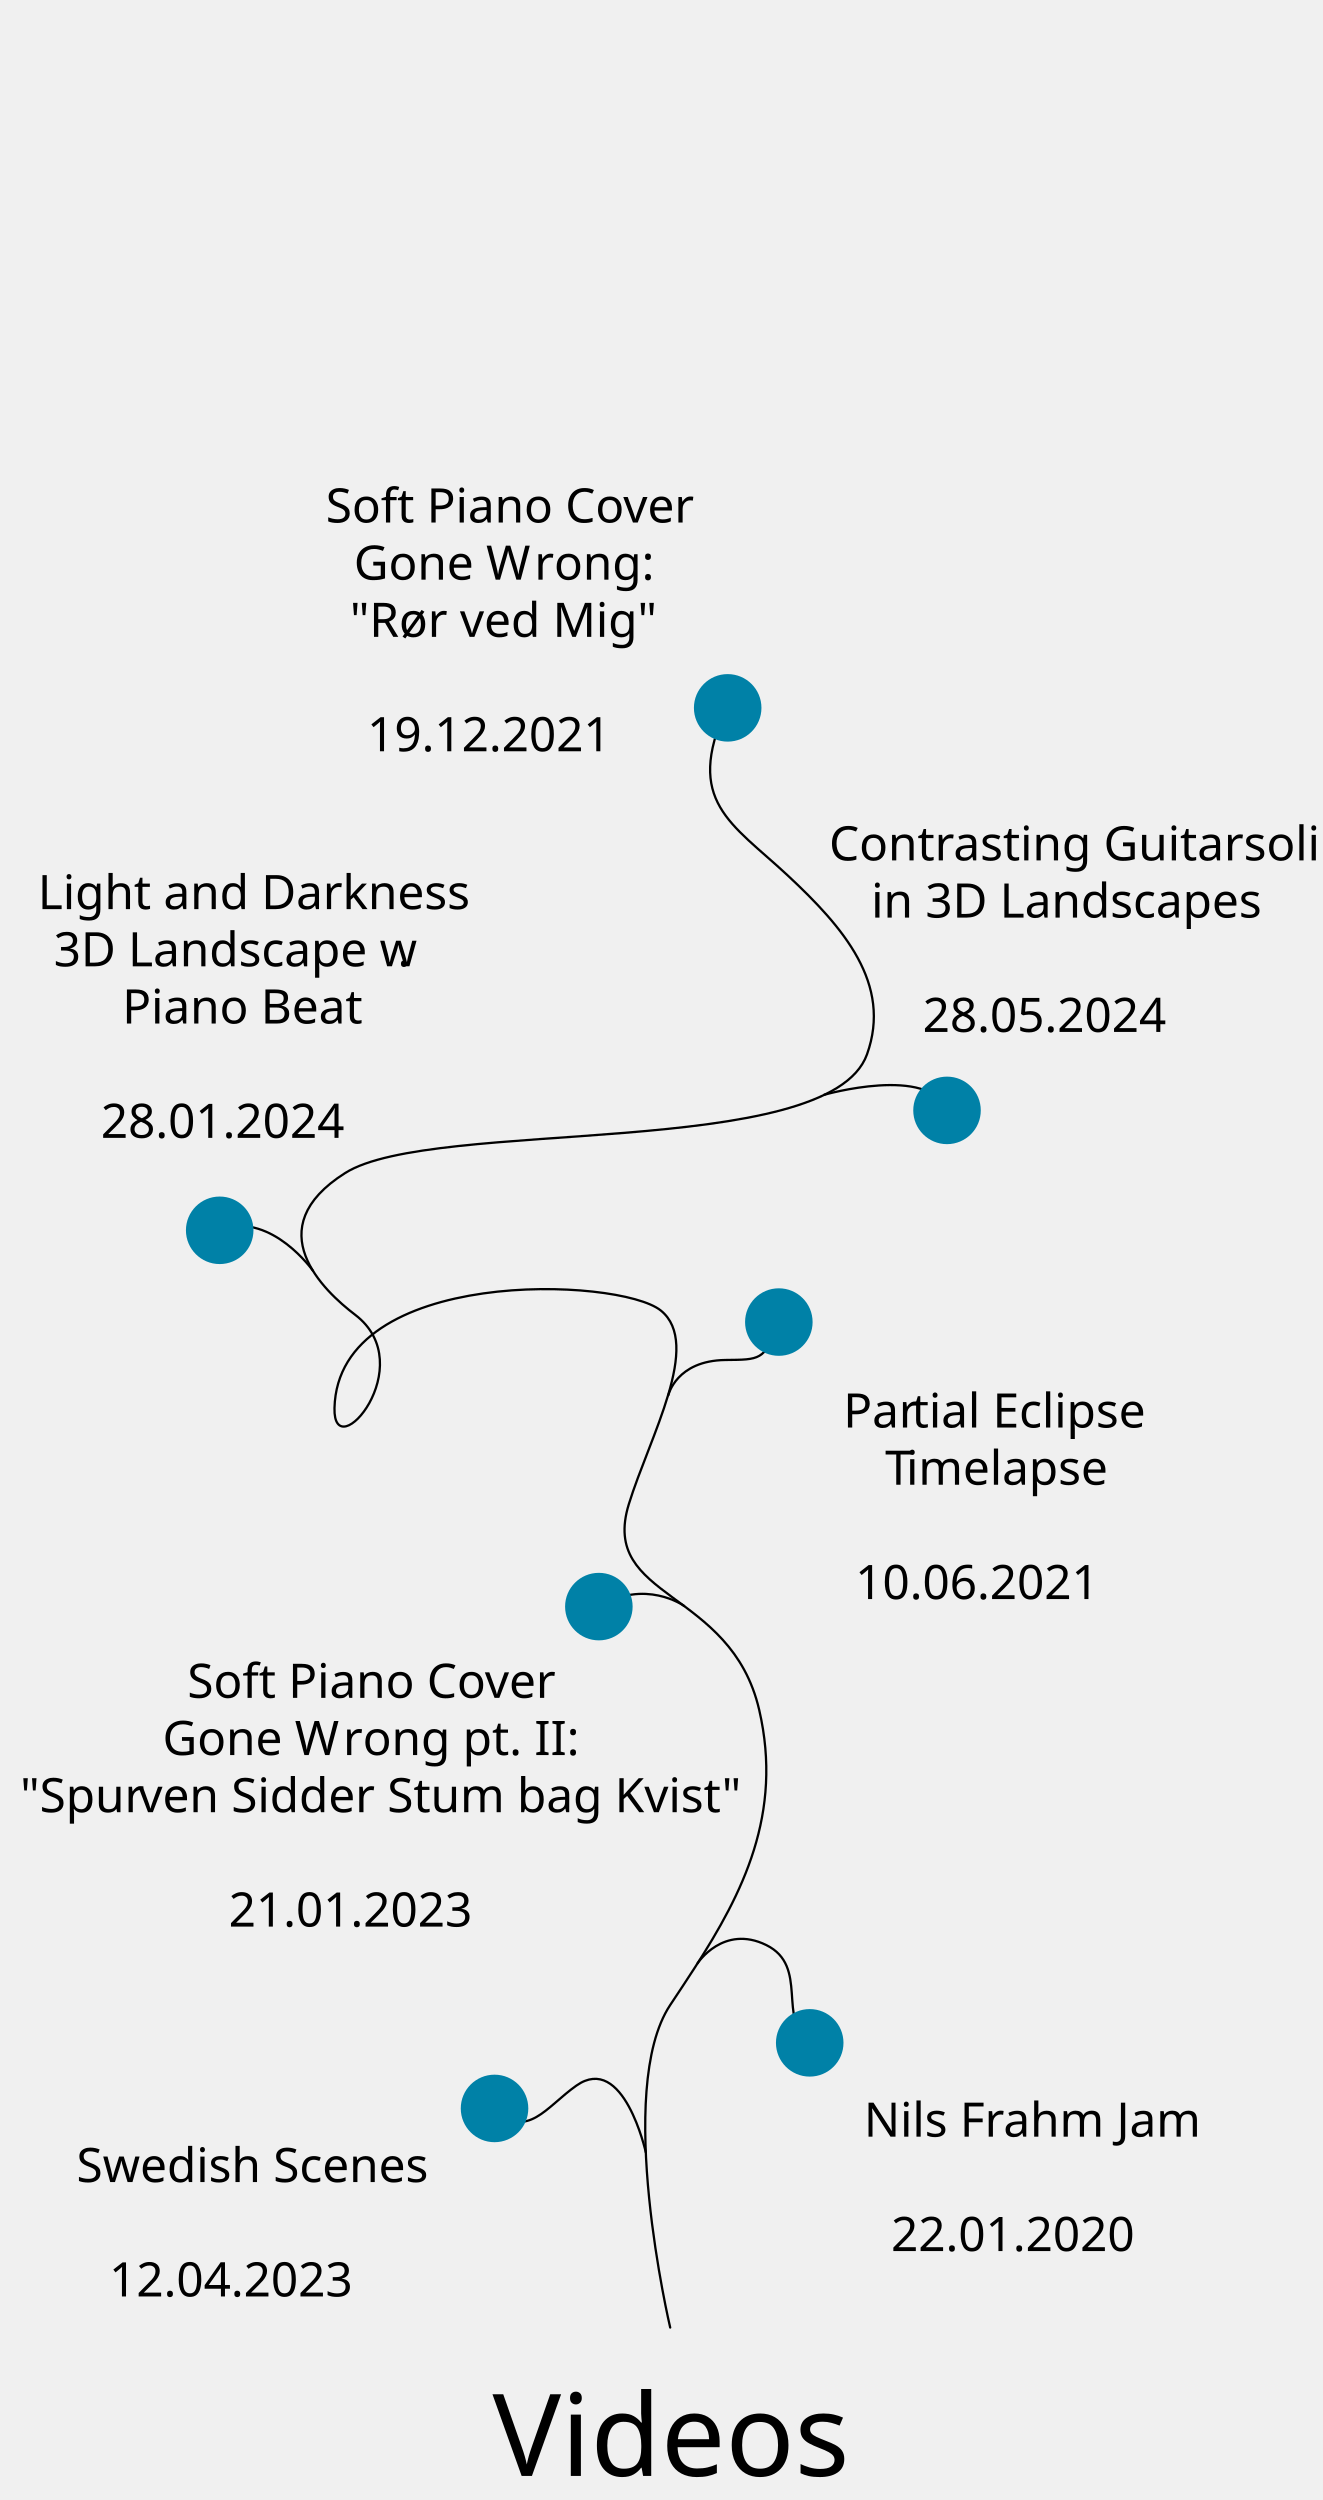
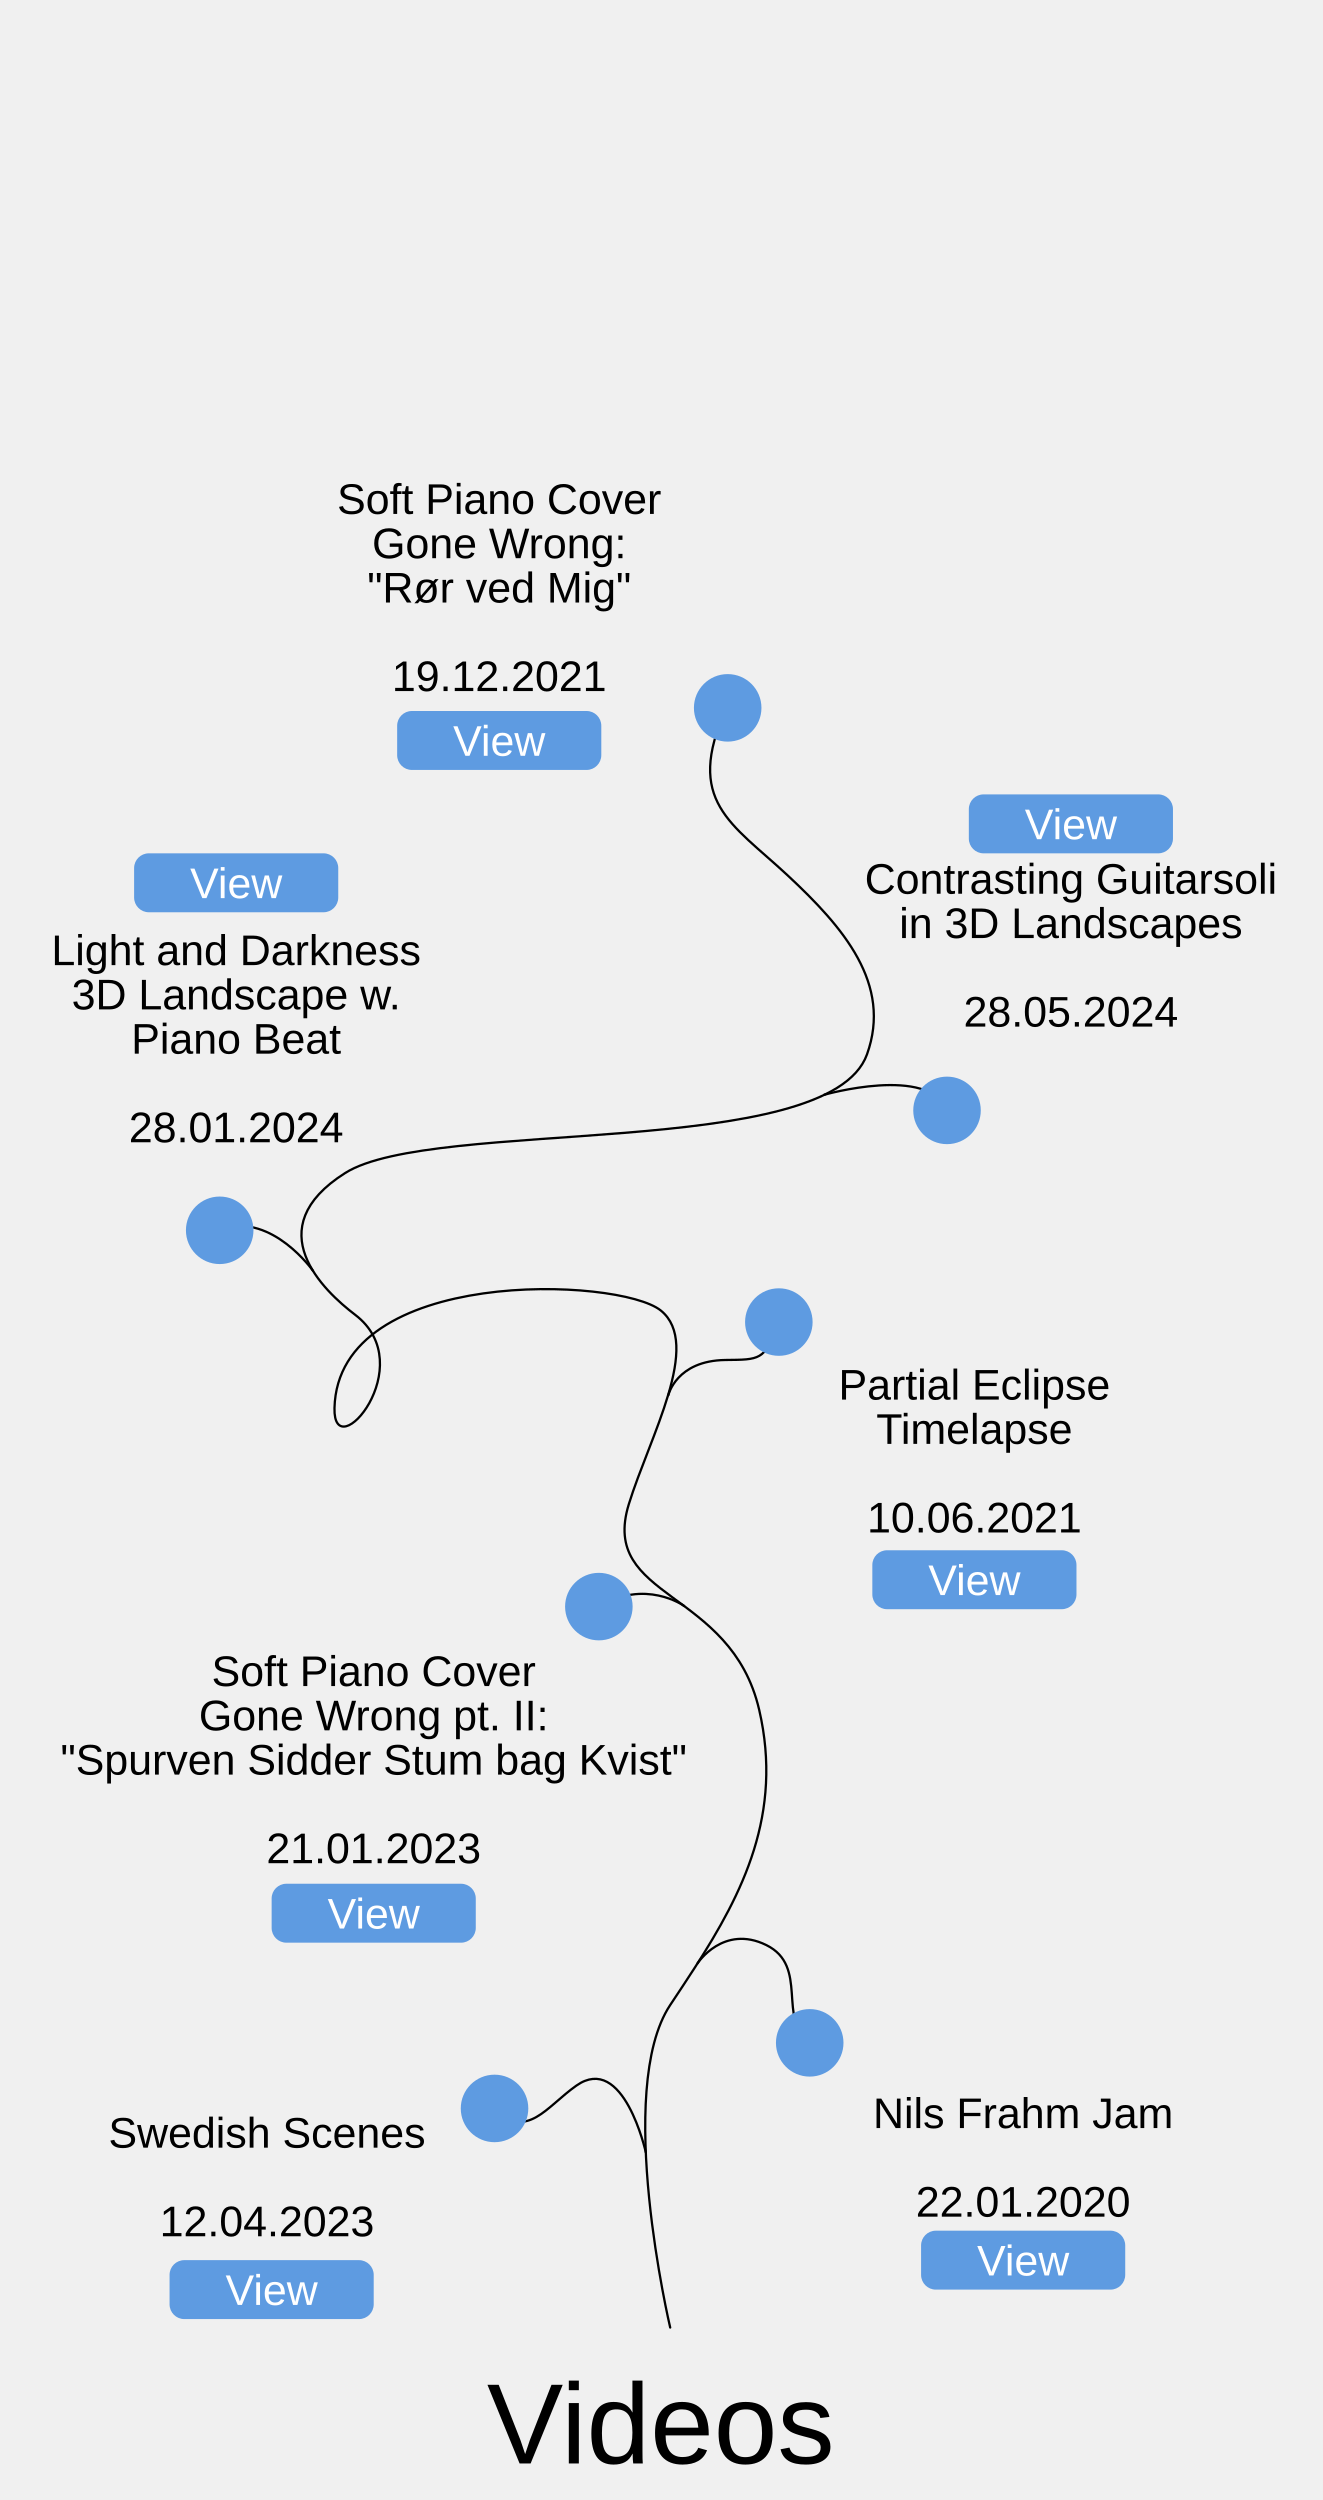
<svg xmlns="http://www.w3.org/2000/svg" width="100%" height="100%" viewBox="0 0 578 1093" version="1.1" xml:space="preserve" style="fill-rule:evenodd;clip-rule:evenodd;stroke-linecap:round;stroke-linejoin:round;stroke-miterlimit:1.5;">
  <g id="PostTree1" transform="matrix(0.406019,0,0,11.671,-67.8052,-6635.25)">
    <rect x="167" y="568.527" width="1423" height="93.577" style="fill:none;" />
    <g id="Tree" transform="matrix(1.50812e-16,-0.0856828,5.9483,1.26711e-17,-2764.23,670.024)">
      <g id="Treetrunk" transform="matrix(1,0,0,0.414058,0,357.358)">
        <path d="M167,620.079C167,620.079 270.995,595.521 308,620.079C313.474,623.711 318.985,627.391 324.574,630.983C356.771,651.676 391.581,669.495 437,659C490.304,646.683 485.038,589.047 527,602C556.463,611.095 596.969,634.221 611.656,615.956C626.319,597.721 631.107,474.85 568.997,473.309C542.5,472.652 587.586,511.482 609.783,482.332C620.17,468.692 647.479,439.545 671.758,477.988C696.038,516.431 677.031,689.394 723.617,706.118C754.44,717.183 779.135,695.843 801.959,671.342C824.782,646.841 834.266,626.292 874.575,644.47" style="fill:none;stroke:black;stroke-width:1px;" />
      </g>
      <g id="Branches">
        <g id="Branch1" transform="matrix(1,0,0,0.414058,167,568.527)">
          <path d="M76.59,99.416C76.59,99.416 120.369,89.748 105.747,69.033C96.421,55.822 82.044,47.662 95.255,33.285" style="fill:none;stroke:black;stroke-width:1px;" />
        </g>
        <g id="Branch2" transform="matrix(1,0,0,0.414058,167,568.527)">
          <path d="M159.265,122.065C159.265,122.065 176.441,133.347 167.212,152.104C157.983,170.861 134.669,156.728 124.469,171.08" style="fill:none;stroke:black;stroke-width:1px;" />
        </g>
        <g id="Branch3" transform="matrix(1,0,0,0.414058,167,568.527)">
          <path d="M315.49,116.167C315.49,116.167 327.737,98.929 314.914,78.723" style="fill:none;stroke:black;stroke-width:1px;" />
        </g>
        <g id="Branch4" transform="matrix(0.982814,-0.0764335,0.184596,0.406942,85.827,601.655)">
          <path d="M475,119C475,119 489.211,125.152 485.505,146.383C482.931,161.13 482.107,162.979 496.099,171.784" style="fill:none;stroke:black;stroke-width:1px;" />
        </g>
        <g id="Branch5" transform="matrix(0.97689,-0.0885026,0.213745,0.404489,-68.0447,557.308)">
          <path d="M685.031,130.421C685.031,130.421 713.208,118.54 711.5,96.076" style="fill:none;stroke:black;stroke-width:1px;" />
        </g>
        <g id="Branch6" transform="matrix(0.238341,0.402125,-0.971182,0.0986868,1101.42,461.132)">
          <path d="M329.966,488.169C329.966,488.169 377.758,486.383 380.463,507.597" style="fill:none;stroke:black;stroke-width:1px;" />
        </g>
      </g>
    </g>
    <g id="Posts" transform="matrix(1.50812e-16,-0.0856828,2.50431,5.33468e-18,-663.377,670.024)">
      <g id="Post1" transform="matrix(1,0,0,1,72.1022,-34.7761)">
        <g id="Post11" transform="matrix(3.89835,-2.40254e-33,1.85878e-31,3.83396,-38.484,411.118)">
-           <circle cx="58.787" cy="43.787" r="3.787" style="fill:rgb(0,129,167);" />
+           <circle cx="58.787" cy="43.787" r="3.787" style="fill:rgb(94,155,225);" />
        </g>
-         <g transform="matrix(6.12323e-17,0.983482,-1,6.02209e-17,226.878,321.485)">
-           <text x="79.074px" y="68.392px" style="font-family:'FuturaStd-Book', 'Futura Std';font-size:20.833px;">Swedish Scenes</text>
-           <g transform="matrix(20.8333,0,0,20.8333,208.824,118.392)">
+         <g id="ViewButton1">
+           <g transform="matrix(6.12323e-17,0.983482,-1.4466,8.71158e-17,1548.4,366.356)">
+             <path d="M163.383,988.856L163.383,997.762C163.383,1000.22 160.497,1002.22 156.942,1002.22L80.572,1002.22C77.017,1002.22 74.131,1000.22 74.131,997.762L74.131,988.856C74.131,986.399 77.017,984.404 80.572,984.404L156.942,984.404C160.497,984.404 163.383,986.399 163.383,988.856Z" style="fill:rgb(94,155,225);" />
+           </g>
+           <g transform="matrix(6.12323e-17,0.983482,-1,6.02209e-17,171.923,396.246)">
+             <g transform="matrix(18.75,0,0,18.75,108.516,67.1593)">
+                         </g>
+             <text x="68.215px" y="67.159px" style="font-family:'ArialMT', 'Arial';font-size:18.75px;fill:white;">V<tspan x="80.382px 84.548px " y="67.159px 67.159px ">ie</tspan>w</text>
+           </g>
+         </g>
+         <g transform="matrix(6.12323e-17,0.983482,-1,6.02209e-17,238.166,332.587)">
+           <text x="81.764px" y="64.636px" style="font-family:'ArialMT', 'Arial';font-size:18.75px;">Swedish Scenes</text>
+           <g transform="matrix(18.75,0,0,18.75,197.994,103.363)">
                    </g>
-           <text x="93.324px" y="118.392px" style="font-family:'FuturaStd-Book', 'Futura Std';font-size:20.833px;">12.04.2023</text>
+           <text x="104.153px" y="103.363px" style="font-family:'ArialMT', 'Arial';font-size:18.75px;">12.04.2023</text>
        </g>
      </g>
      <g id="Post2" transform="matrix(1,0,0,1,-56.4617,44.9742)">
+         <g id="ViewButton2" transform="matrix(1,0,-2.46519e-32,1,141.447,243.385)">
+           <g transform="matrix(6.12323e-17,0.983482,-1.4466,8.71158e-17,1548.4,366.356)">
+             <path d="M163.383,988.856L163.383,997.762C163.383,1000.22 160.497,1002.22 156.942,1002.22L80.572,1002.22C77.017,1002.22 74.131,1000.22 74.131,997.762L74.131,988.856C74.131,986.399 77.017,984.404 80.572,984.404L156.942,984.404C160.497,984.404 163.383,986.399 163.383,988.856Z" style="fill:rgb(94,155,225);" />
+           </g>
+           <g transform="matrix(6.12323e-17,0.983482,-1,6.02209e-17,171.923,396.246)">
+             <g transform="matrix(18.75,0,0,18.75,108.516,67.1593)">
+                         </g>
+             <text x="68.215px" y="67.159px" style="font-family:'ArialMT', 'Arial';font-size:18.75px;fill:white;">V<tspan x="80.382px 84.548px " y="67.159px 67.159px ">ie</tspan>w</text>
+           </g>
+         </g>
        <g id="Post21" transform="matrix(3.89835,-2.40254e-33,1.85878e-31,3.83396,118.757,466.887)">
-           <circle cx="58.787" cy="43.787" r="3.787" style="fill:rgb(0,129,167);" />
+           <circle cx="58.787" cy="43.787" r="3.787" style="fill:rgb(94,155,225);" />
        </g>
        <g transform="matrix(6.12323e-17,0.983482,-1,6.02209e-17,375.294,577.512)">
-           <text x="81.912px" y="68.392px" style="font-family:'FuturaStd-Book', 'Futura Std';font-size:20.833px;">Nils Frahm Jam</text>
-           <g transform="matrix(20.8333,0,0,20.8333,209.277,118.392)">
+           <text x="85.897px" y="64.636px" style="font-family:'ArialMT', 'Arial';font-size:18.75px;">Nils Frahm Jam</text>
+           <g transform="matrix(18.75,0,0,18.75,198.448,103.363)">
                    </g>
-           <text x="93.777px" y="118.392px" style="font-family:'FuturaStd-Book', 'Futura Std';font-size:20.833px;">22.01.2020</text>
+           <text x="104.606px" y="103.363px" style="font-family:'ArialMT', 'Arial';font-size:18.75px;">22.01.2020</text>
        </g>
      </g>
      <g id="Post3" transform="matrix(1,0,0,1,-9.71434,-25.9865)">
+         <g id="ViewButton3" transform="matrix(1,0,-2.46519e-32,1,246.38,35.0995)">
+           <g transform="matrix(6.12323e-17,0.983482,-1.4466,8.71158e-17,1548.4,366.356)">
+             <path d="M163.383,988.856L163.383,997.762C163.383,1000.22 160.497,1002.22 156.942,1002.22L80.572,1002.22C77.017,1002.22 74.131,1000.22 74.131,997.762L74.131,988.856C74.131,986.399 77.017,984.404 80.572,984.404L156.942,984.404C160.497,984.404 163.383,986.399 163.383,988.856Z" style="fill:rgb(94,155,225);" />
+           </g>
+           <g transform="matrix(6.12323e-17,0.983482,-1,6.02209e-17,171.923,396.246)">
+             <g transform="matrix(18.75,0,0,18.75,108.516,67.1593)">
+                         </g>
+             <text x="68.215px" y="67.159px" style="font-family:'ArialMT', 'Arial';font-size:18.75px;fill:white;">V<tspan x="80.382px 84.548px " y="67.159px 67.159px ">ie</tspan>w</text>
+           </g>
+         </g>
        <g id="Post31" transform="matrix(3.89835,-2.40254e-33,1.85878e-31,3.83396,262.732,447.183)">
-           <circle cx="58.787" cy="43.787" r="3.787" style="fill:rgb(0,129,167);" />
+           <circle cx="58.787" cy="43.787" r="3.787" style="fill:rgb(94,155,225);" />
        </g>
-         <g transform="matrix(6.12323e-17,0.983482,-1,6.02209e-17,520.401,335.806)">
-           <text x="104.042px" y="68.392px" style="font-family:'FuturaStd-Book', 'Futura Std';font-size:20.833px;">Soft Piano Cover</text>
-           <text x="93.198px" y="93.392px" style="font-family:'FuturaStd-Book', 'Futura Std';font-size:20.833px;">Gone W<tspan x="172.115px " y="93.392px ">r</tspan>ong pt. II:</text>
-           <text x="30.948px" y="118.392px" style="font-family:'FuturaStd-Book', 'Futura Std';font-size:20.833px;">"Spur<tspan x="82.615px " y="118.392px ">v</tspan>en Sidder Stum bag Kvist"</text>
-           <g transform="matrix(20.8333,0,0,20.8333,237.615,168.392)">
+         <g transform="matrix(6.12323e-17,0.983482,-1,6.02209e-17,521.812,341.357)">
+           <text x="108.994px" y="64.636px" style="font-family:'ArialMT', 'Arial';font-size:18.75px;">Soft Piano Cover</text>
+           <text x="103.437px" y="83.999px" style="font-family:'ArialMT', 'Arial';font-size:18.75px;">Gone W<tspan x="171.872px 178.116px " y="83.999px 83.999px ">ro</tspan>ng pt. II:</text>
+           <text x="42.934px" y="103.363px" style="font-family:'ArialMT', 'Arial';font-size:18.75px;">"Spurven Sidder Stum bag Kvist"</text>
+           <g transform="matrix(18.75,0,0,18.75,226.786,142.089)">
                    </g>
-           <text x="122.115px" y="168.392px" style="font-family:'FuturaStd-Book', 'Futura Std';font-size:20.833px;">21.01.2023</text>
+           <text x="132.944px" y="142.089px" style="font-family:'ArialMT', 'Arial';font-size:18.75px;">21.01.2023</text>
        </g>
      </g>
      <g id="Post4" transform="matrix(1,0,0,1,-58.8373,5.38682)">
+         <g id="ViewButton4" transform="matrix(1,0,-2.46519e-32,1,441.302,262.011)">
+           <g transform="matrix(6.12323e-17,0.983482,-1.4466,8.71158e-17,1548.4,366.356)">
+             <path d="M163.383,988.856L163.383,997.762C163.383,1000.22 160.497,1002.22 156.942,1002.22L80.572,1002.22C77.017,1002.22 74.131,1000.22 74.131,997.762L74.131,988.856C74.131,986.399 77.017,984.404 80.572,984.404L156.942,984.404C160.497,984.404 163.383,986.399 163.383,988.856Z" style="fill:rgb(94,155,225);" />
+           </g>
+           <g transform="matrix(6.12323e-17,0.983482,-1,6.02209e-17,171.923,396.246)">
+             <g transform="matrix(18.75,0,0,18.75,108.516,67.1593)">
+                         </g>
+             <text x="68.215px" y="67.159px" style="font-family:'ArialMT', 'Arial';font-size:18.75px;fill:white;">V<tspan x="80.382px 84.548px " y="67.159px 67.159px ">ie</tspan>w</text>
+           </g>
+         </g>
        <g id="Post41" transform="matrix(3.89835,-2.40254e-33,1.85878e-31,3.83396,436.256,493.198)">
-           <circle cx="58.787" cy="43.787" r="3.787" style="fill:rgb(0,129,167);" />
+           <circle cx="58.787" cy="43.787" r="3.787" style="fill:rgb(94,155,225);" />
        </g>
-         <g transform="matrix(6.12323e-17,0.983482,-1,6.02209e-17,687.7,589.88)">
-           <text x="100.587px" y="68.392px" style="font-family:'FuturaStd-Book', 'Futura Std';font-size:20.833px;">Par<tspan x="130.483px " y="68.392px ">t</tspan>ial Eclipse</text>
-           <text x="118.868px" y="93.392px" style="font-family:'FuturaStd-Book', 'Futura Std';font-size:20.833px;">T<tspan x="128.035px " y="93.392px ">i</tspan>melapse</text>
-           <g transform="matrix(20.8333,0,0,20.8333,221.285,143.392)">
+         <g transform="matrix(6.12323e-17,0.983482,-1,6.02209e-17,696.166,584.329)">
+           <text x="104.135px" y="64.636px" style="font-family:'ArialMT', 'Arial';font-size:18.75px;">Partial Eclipse</text>
+           <text x="120.638px" y="83.999px" style="font-family:'ArialMT', 'Arial';font-size:18.75px;">T<tspan x="131.395px 135.561px " y="83.999px 83.999px ">im</tspan>elapse</text>
+           <g transform="matrix(18.75,0,0,18.75,210.456,122.726)">
                    </g>
-           <text x="105.785px" y="143.392px" style="font-family:'FuturaStd-Book', 'Futura Std';font-size:20.833px;">10.06.2021</text>
+           <text x="116.614px" y="122.726px" style="font-family:'ArialMT', 'Arial';font-size:18.75px;">10.06.2021</text>
        </g>
      </g>
      <g id="Post5" transform="matrix(1,0,0,1,-274.33,-225.31)">
+         <g id="ViewButton5" transform="matrix(1,0,-2.46519e-32,1,961.493,175.29)">
+           <g transform="matrix(6.12323e-17,0.983482,-1.4466,8.71158e-17,1548.4,366.356)">
+             <path d="M163.383,988.856L163.383,997.762C163.383,1000.22 160.497,1002.22 156.942,1002.22L80.572,1002.22C77.017,1002.22 74.131,1000.22 74.131,997.762L74.131,988.856C74.131,986.399 77.017,984.404 80.572,984.404L156.942,984.404C160.497,984.404 163.383,986.399 163.383,988.856Z" style="fill:rgb(94,155,225);" />
+           </g>
+           <g transform="matrix(6.12323e-17,0.983482,-1,6.02209e-17,171.923,396.246)">
+             <g transform="matrix(18.75,0,0,18.75,108.516,67.1593)">
+                         </g>
+             <text x="68.215px" y="67.159px" style="font-family:'ArialMT', 'Arial';font-size:18.75px;fill:white;">V<tspan x="80.382px 84.548px " y="67.159px 67.159px ">ie</tspan>w</text>
+           </g>
+         </g>
        <g id="Post51" transform="matrix(3.89835,-2.40254e-33,1.85878e-31,3.83396,691.865,483.477)">
-           <circle cx="58.787" cy="43.787" r="3.787" style="fill:rgb(0,129,167);" />
+           <circle cx="58.787" cy="43.787" r="3.787" style="fill:rgb(94,155,225);" />
        </g>
-         <g transform="matrix(6.12323e-17,0.983482,-1,6.02209e-17,1129.84,461.94)">
-           <text x="113.099px" y="68.392px" style="font-family:'FuturaStd-Book', 'Futura Std';font-size:20.833px;">Light and Darkness</text>
-           <text x="120.026px" y="93.392px" style="font-family:'FuturaStd-Book', 'Futura Std';font-size:20.833px;">3D Landscape w<tspan x="270.338px " y="93.392px ">.</tspan>
+         <g transform="matrix(6.12323e-17,0.983482,-1,6.02209e-17,1101.62,463.327)">
+           <text x="117.613px" y="64.636px" style="font-family:'ArialMT', 'Arial';font-size:18.75px;">Light and Darkness</text>
+           <text x="126.467px" y="83.999px" style="font-family:'ArialMT', 'Arial';font-size:18.75px;">3D Landscape w<tspan x="265.105px " y="83.999px ">.</tspan>
          </text>
-           <text x="150.015px" y="118.392px" style="font-family:'FuturaStd-Book', 'Futura Std';font-size:20.833px;">Piano Beat</text>
-           <g transform="matrix(20.8333,0,0,20.8333,256.14,168.392)">
+           <text x="152.523px" y="103.363px" style="font-family:'ArialMT', 'Arial';font-size:18.75px;">Piano Beat</text>
+           <g transform="matrix(18.75,0,0,18.75,245.311,142.089)">
                    </g>
-           <text x="140.64px" y="168.392px" style="font-family:'FuturaStd-Book', 'Futura Std';font-size:20.833px;">28.01.2024</text>
+           <text x="151.47px" y="142.089px" style="font-family:'ArialMT', 'Arial';font-size:18.75px;">28.01.2024</text>
        </g>
      </g>
      <g id="Post6" transform="matrix(1,0,0,1,-234.591,210.008)">
+         <g id="ViewButton6" transform="matrix(1,0,-2.46519e-32,1,947.518,98.8829)">
+           <g transform="matrix(6.12323e-17,0.983482,-1.4466,8.71158e-17,1548.4,366.356)">
+             <path d="M163.383,988.856L163.383,997.762C163.383,1000.22 160.497,1002.22 156.942,1002.22L80.572,1002.22C77.017,1002.22 74.131,1000.22 74.131,997.762L74.131,988.856C74.131,986.399 77.017,984.404 80.572,984.404L156.942,984.404C160.497,984.404 163.383,986.399 163.383,988.856Z" style="fill:rgb(94,155,225);" />
+           </g>
+           <g transform="matrix(6.12323e-17,0.983482,-1,6.02209e-17,171.923,396.246)">
+             <g transform="matrix(18.75,0,0,18.75,108.516,67.1593)">
+                         </g>
+             <text x="68.215px" y="67.159px" style="font-family:'ArialMT', 'Arial';font-size:18.75px;fill:white;">V<tspan x="80.382px 84.548px " y="67.159px 67.159px ">ie</tspan>w</text>
+           </g>
+         </g>
        <g id="Post61" transform="matrix(3.89835,-2.40254e-33,1.85878e-31,3.83396,704.553,360.889)">
-           <circle cx="58.787" cy="43.787" r="3.787" style="fill:rgb(0,129,167);" />
+           <circle cx="58.787" cy="43.787" r="3.787" style="fill:rgb(94,155,225);" />
        </g>
-         <g transform="matrix(6.12323e-17,0.983482,-1,6.02209e-17,1111.41,377.526)">
-           <text x="102.221px" y="68.392px" style="font-family:'FuturaStd-Book', 'Futura Std';font-size:20.833px;">Contrasting Guitarsoli</text>
-           <text x="120.637px" y="93.392px" style="font-family:'FuturaStd-Book', 'Futura Std';font-size:20.833px;">in 3D Landscapes</text>
-           <g transform="matrix(20.8333,0,0,20.8333,258.637,143.392)">
+         <g transform="matrix(6.12323e-17,0.983482,-1,6.02209e-17,1093.07,384.465)">
+           <text x="110.745px" y="64.636px" style="font-family:'ArialMT', 'Arial';font-size:18.75px;">Contrasting Guitarsoli</text>
+           <text x="125.837px" y="83.999px" style="font-family:'ArialMT', 'Arial';font-size:18.75px;">in 3D Landscapes</text>
+           <g transform="matrix(18.75,0,0,18.75,247.808,122.726)">
                    </g>
-           <text x="143.137px" y="143.392px" style="font-family:'FuturaStd-Book', 'Futura Std';font-size:20.833px;">28.05.2024</text>
+           <text x="153.967px" y="122.726px" style="font-family:'ArialMT', 'Arial';font-size:18.75px;">28.05.2024</text>
        </g>
      </g>
      <g id="Post7" transform="matrix(1,0,0,1,-45.9176,-6.88861)">
+         <g id="ViewButton7" transform="matrix(1,0,-2.46519e-32,1,795.305,69.9716)">
+           <g transform="matrix(6.12323e-17,0.983482,-1.4466,8.71158e-17,1548.4,366.356)">
+             <path d="M163.383,988.856L163.383,997.762C163.383,1000.22 160.497,1002.22 156.942,1002.22L80.572,1002.22C77.017,1002.22 74.131,1000.22 74.131,997.762L74.131,988.856C74.131,986.399 77.017,984.404 80.572,984.404L156.942,984.404C160.497,984.404 163.383,986.399 163.383,988.856Z" style="fill:rgb(94,155,225);" />
+           </g>
+           <g transform="matrix(6.12323e-17,0.983482,-1,6.02209e-17,171.923,396.246)">
+             <g transform="matrix(18.75,0,0,18.75,108.516,67.1593)">
+                         </g>
+             <text x="68.215px" y="67.159px" style="font-family:'ArialMT', 'Arial';font-size:18.75px;fill:white;">V<tspan x="80.382px 84.548px " y="67.159px 67.159px ">ie</tspan>w</text>
+           </g>
+         </g>
        <g id="Post71" transform="matrix(3.89835,-2.40254e-33,1.85878e-31,3.83396,691.865,483.477)">
-           <circle cx="58.787" cy="43.787" r="3.787" style="fill:rgb(0,129,167);" />
+           <circle cx="58.787" cy="43.787" r="3.787" style="fill:rgb(94,155,225);" />
        </g>
        <g transform="matrix(6.12323e-17,0.983482,-1,6.02209e-17,1070.46,326.253)">
-           <text x="154.857px" y="68.392px" style="font-family:'FuturaStd-Book', 'Futura Std';font-size:20.833px;">Soft Piano Cover</text>
-           <text x="167.128px" y="93.392px" style="font-family:'FuturaStd-Book', 'Futura Std';font-size:20.833px;">Gone W<tspan x="246.045px " y="93.392px ">r</tspan>ong:</text>
-           <text x="165.409px" y="118.392px" style="font-family:'FuturaStd-Book', 'Futura Std';font-size:20.833px;">"Rør ved Mig"</text>
-           <g transform="matrix(20.8333,0,0,20.8333,288.43,168.392)">
+           <text x="159.809px" y="64.636px" style="font-family:'ArialMT', 'Arial';font-size:18.75px;">Soft Piano Cover</text>
+           <text x="175.094px" y="83.999px" style="font-family:'ArialMT', 'Arial';font-size:18.75px;">Gone W<tspan x="243.53px 249.774px " y="83.999px 83.999px ">ro</tspan>ng:</text>
+           <text x="172.975px" y="103.363px" style="font-family:'ArialMT', 'Arial';font-size:18.75px;">"Rør ved Mig"</text>
+           <g transform="matrix(18.75,0,0,18.75,277.601,142.089)">
                    </g>
-           <text x="172.93px" y="168.392px" style="font-family:'FuturaStd-Book', 'Futura Std';font-size:20.833px;">19.12.2021</text>
+           <text x="183.759px" y="142.089px" style="font-family:'ArialMT', 'Arial';font-size:18.75px;">19.12.2021</text>
        </g>
      </g>
    </g>
    <g transform="matrix(2.46294,0,0,0.0856828,114.163,570.096)">
-       <g transform="matrix(50,0,0,50,383.91,1064.13)">
+       <g transform="matrix(50,0,0,50,386.324,1058.69)">
            </g>
-       <text x="236.76px" y="1064.13px" style="font-family:'FuturaStd-Book', 'Futura Std';font-size:50px;">Videos</text>
+       <text x="234.346px" y="1058.69px" style="font-family:'ArialMT', 'Arial';font-size:50px;">V<tspan x="266.793px 277.901px " y="1058.69px 1058.69px ">id</tspan>eos</text>
    </g>
  </g>
</svg>
